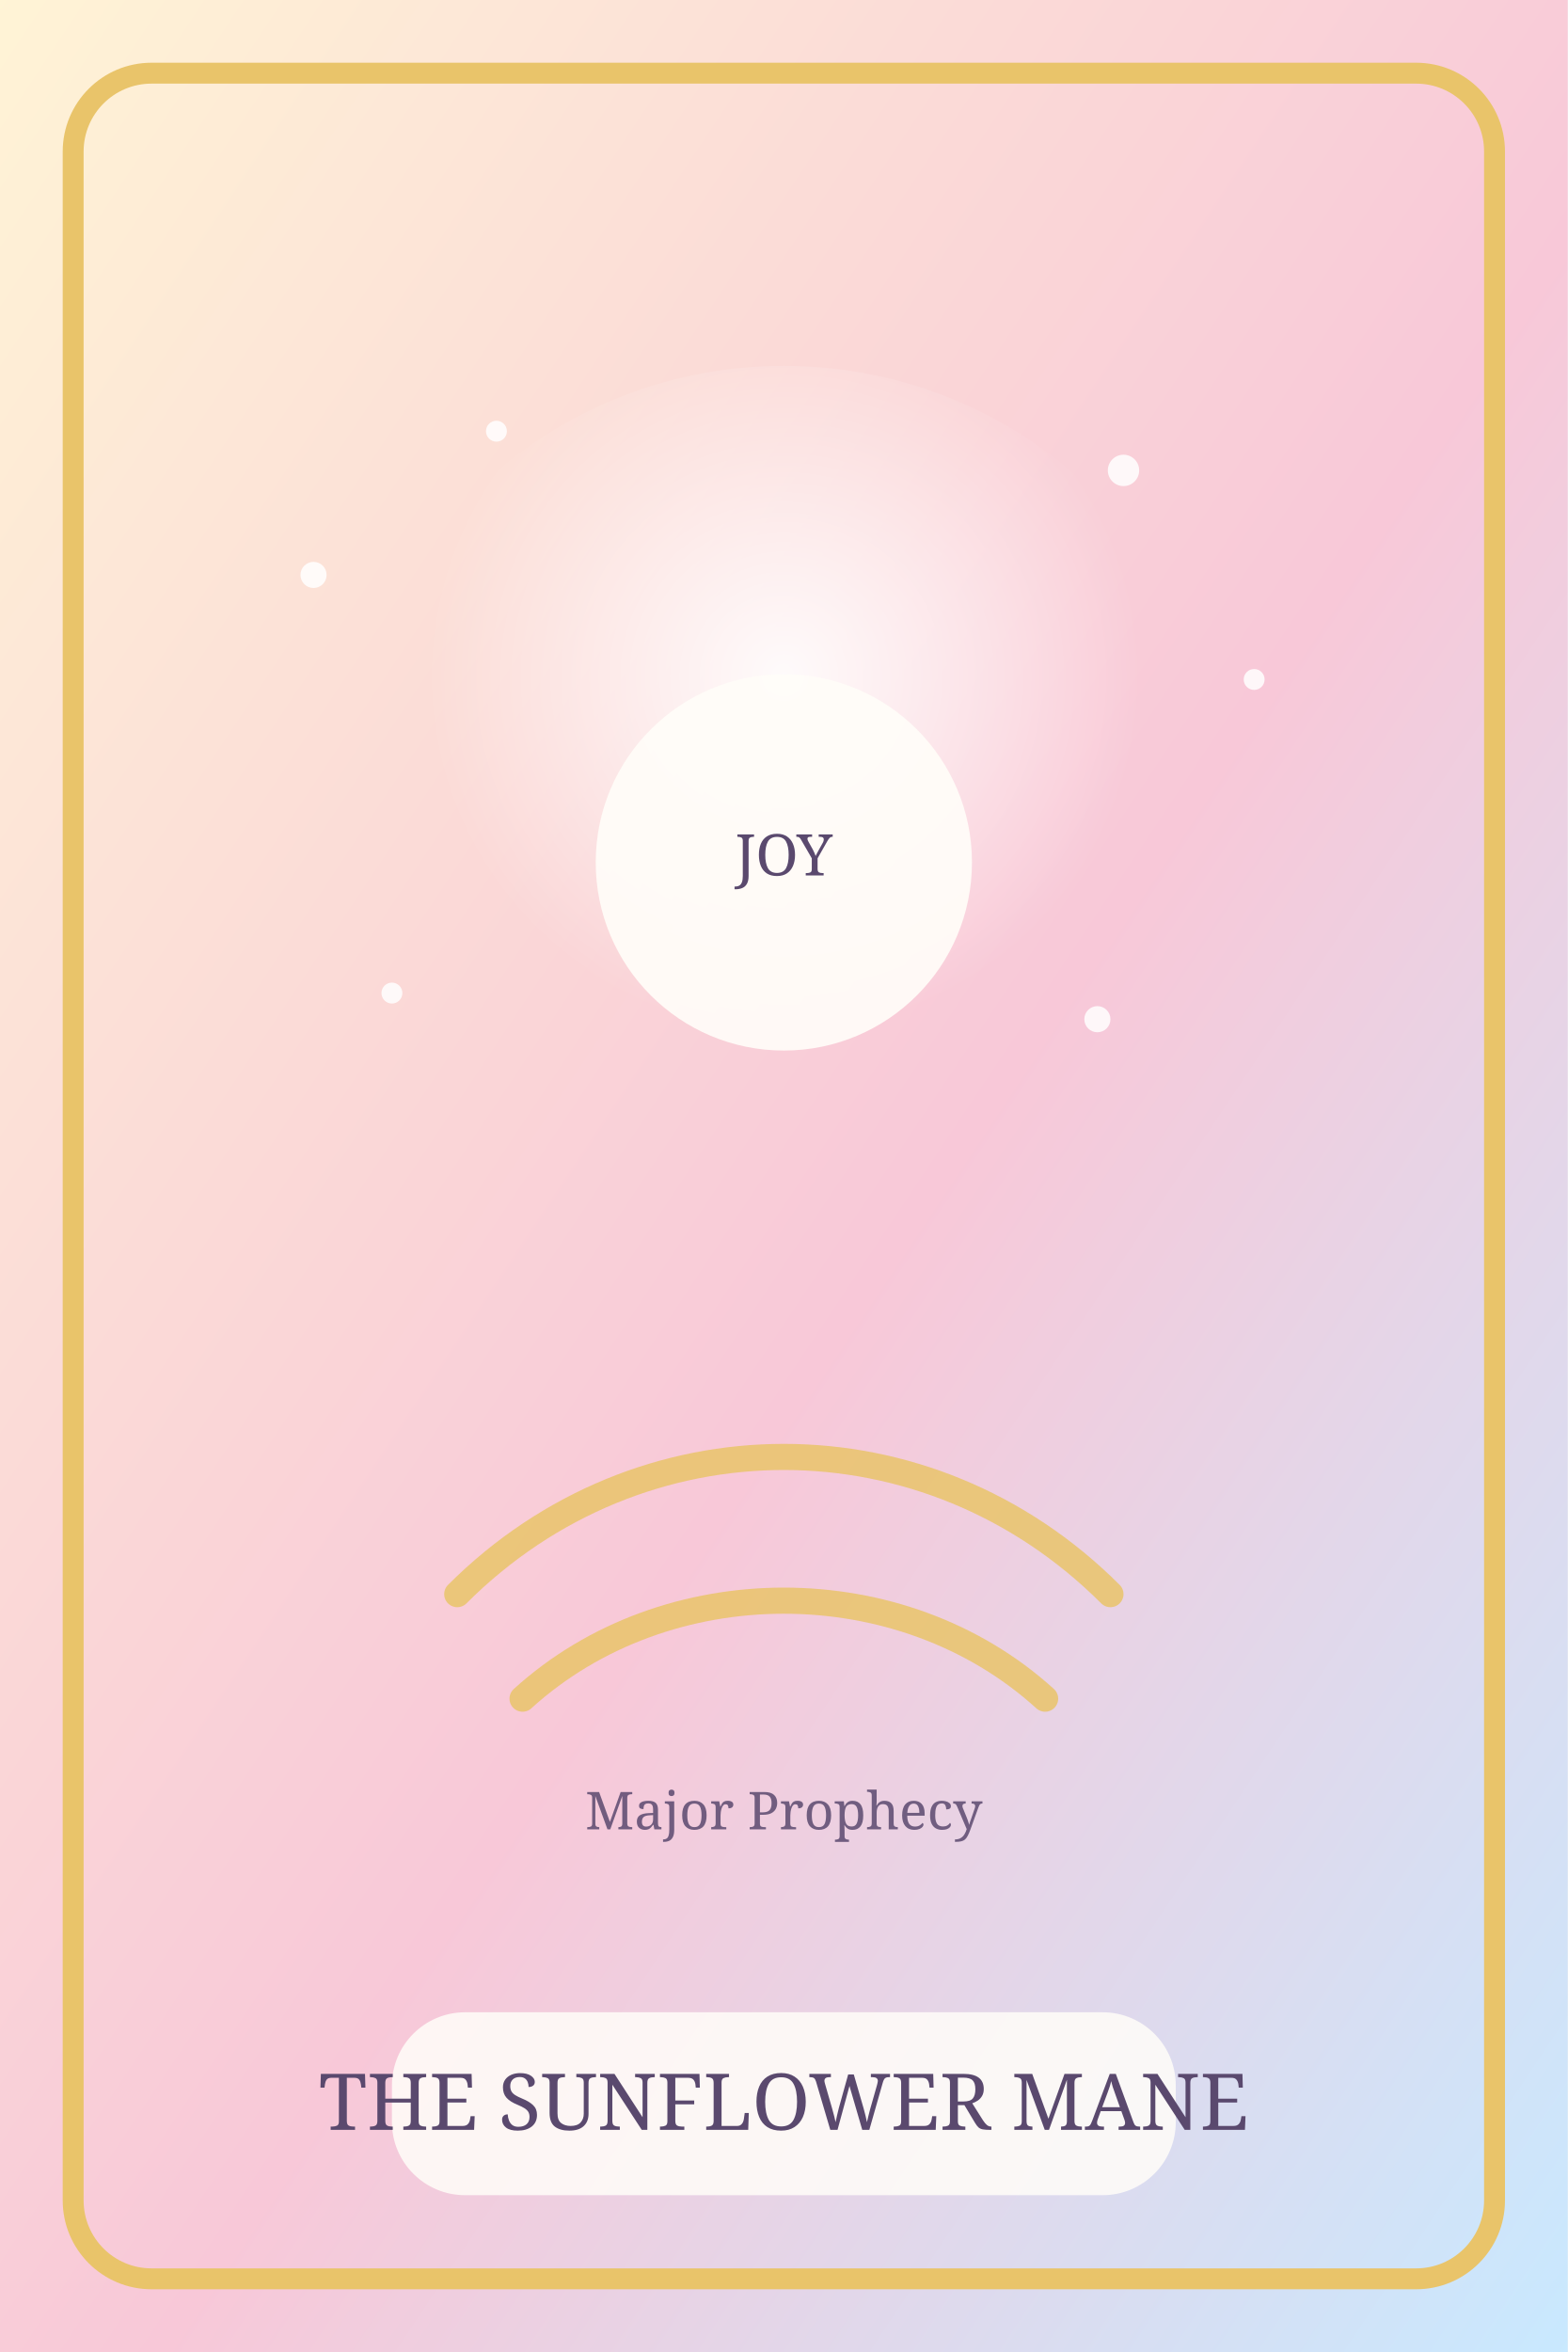
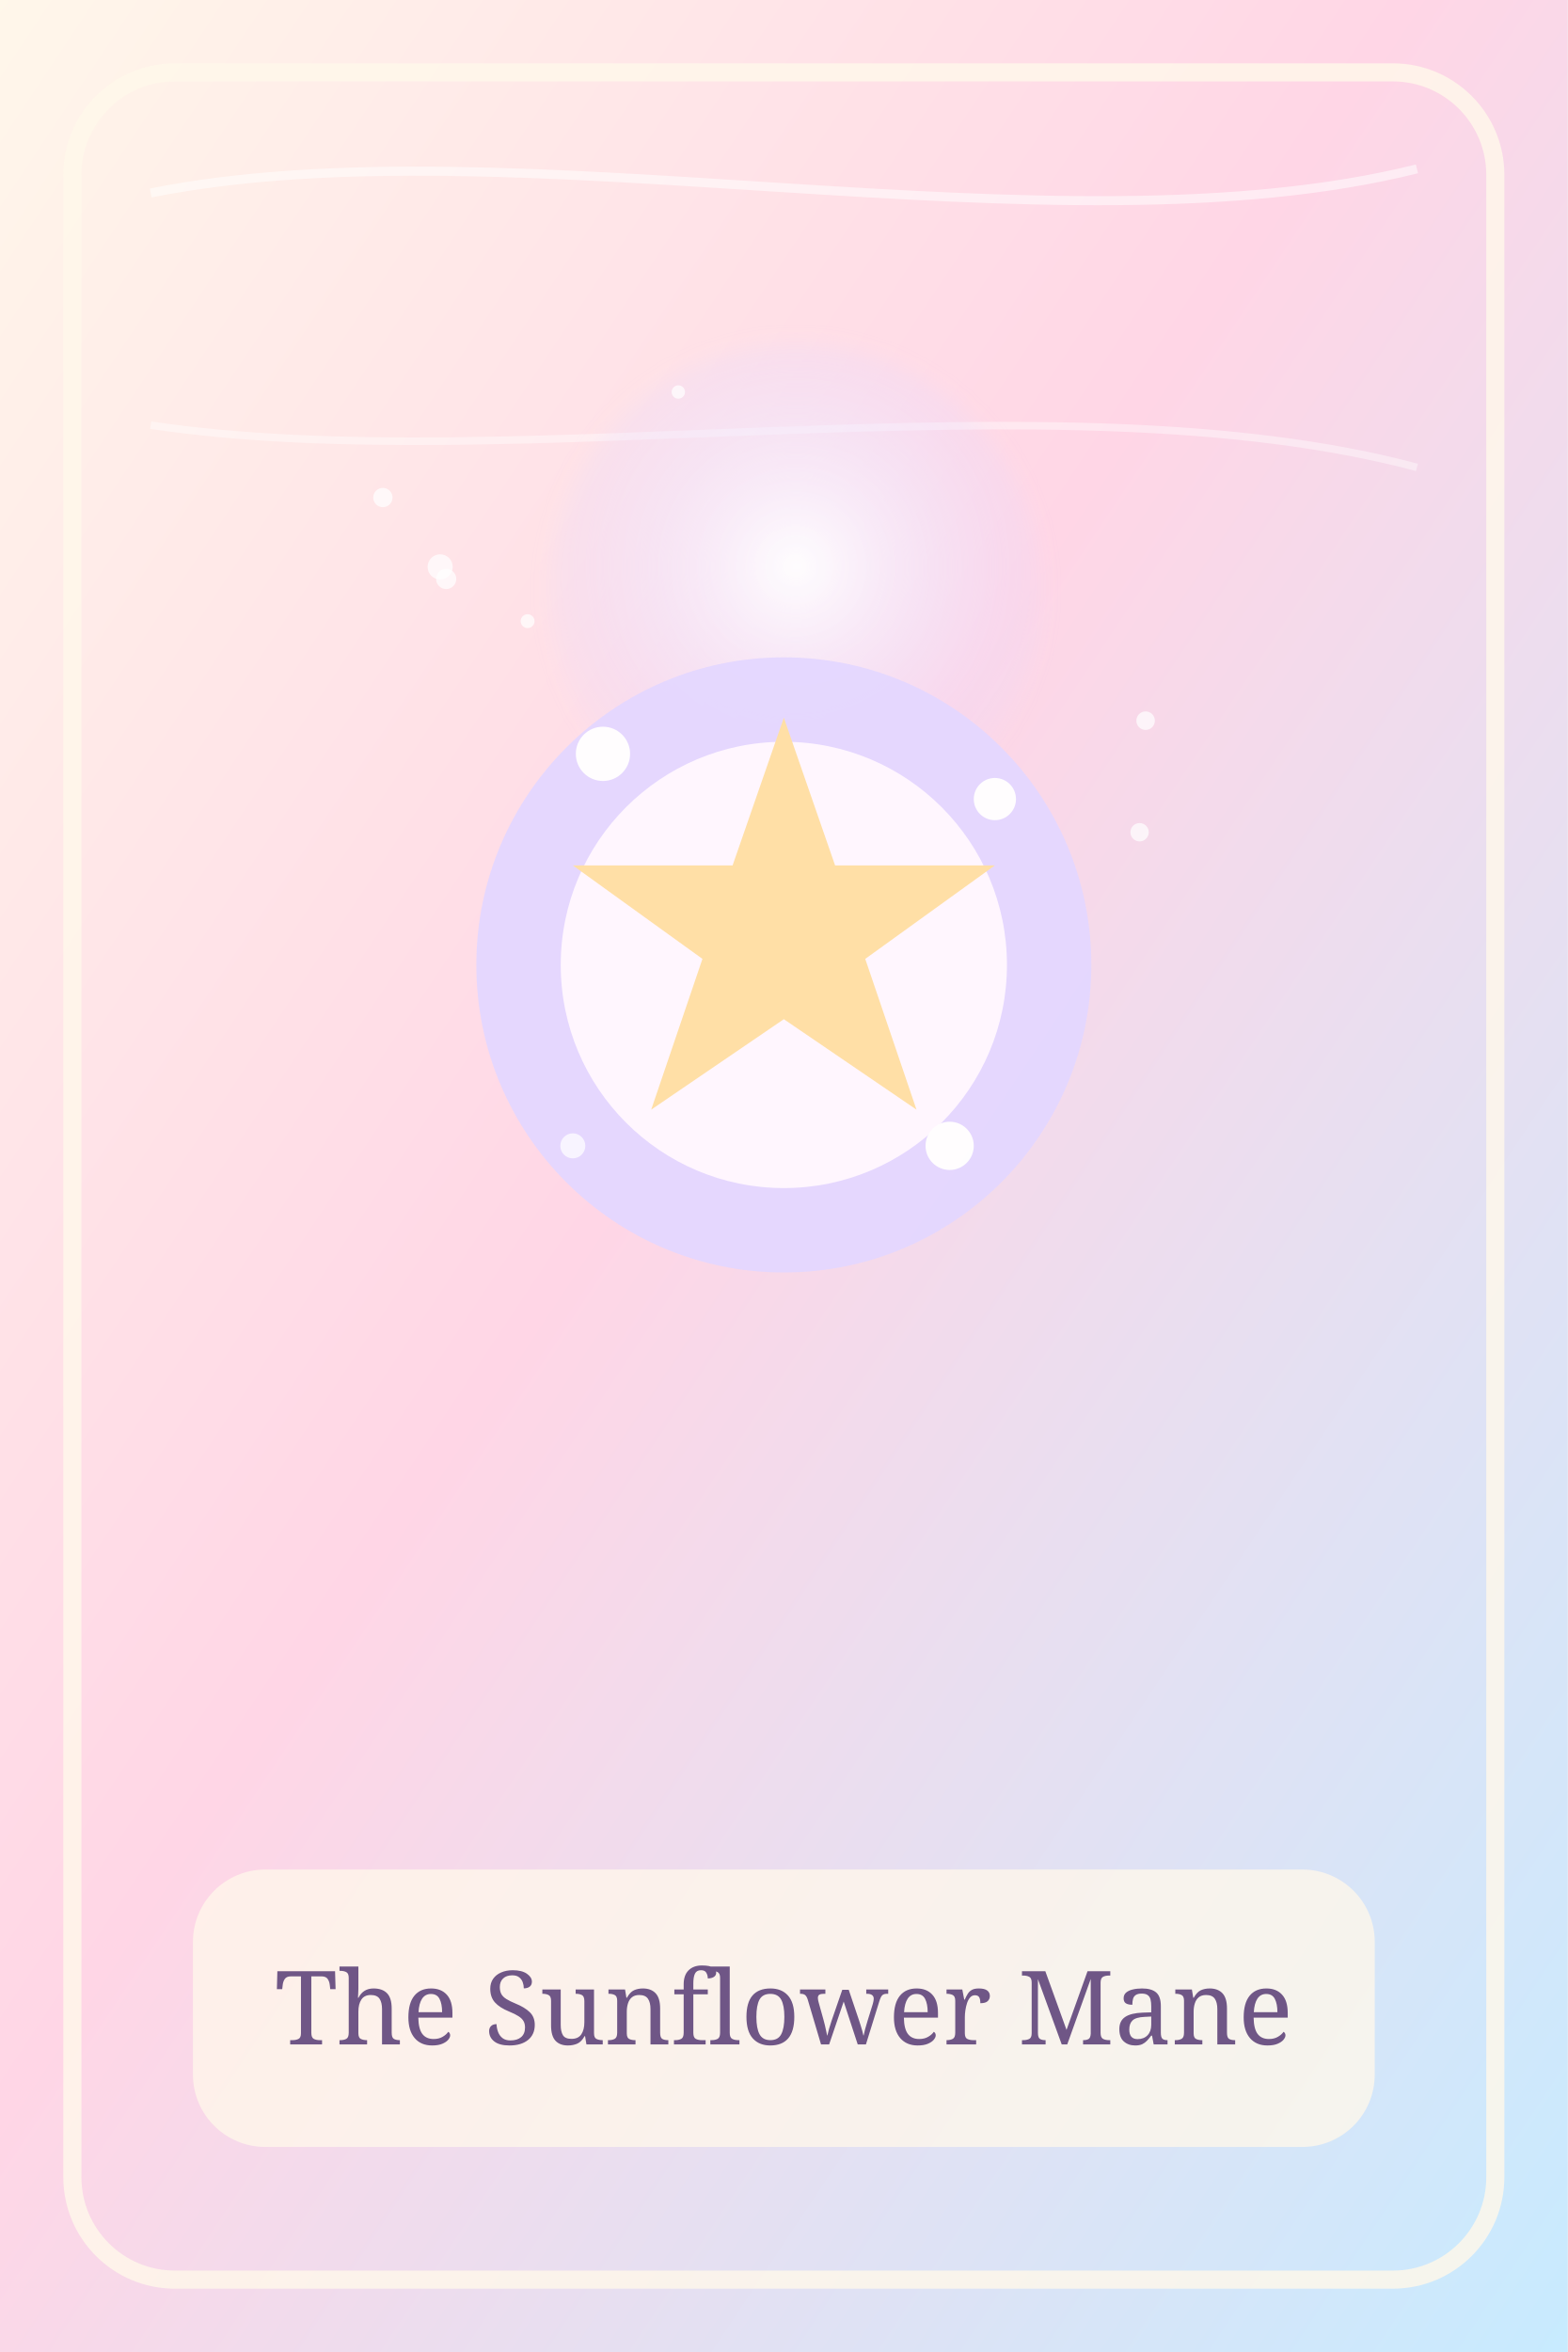
- <svg xmlns="http://www.w3.org/2000/svg" viewBox="0 0 600 900" role="img" aria-label="The Sunflower Mane tarot card art">
+ <svg xmlns="http://www.w3.org/2000/svg" viewBox="0 0 520 780" role="img" aria-labelledby="t d">
  <defs>
    <linearGradient id="bg" x1="0" y1="0" x2="1" y2="1">
-       <stop offset="0%" stop-color="#fff4d6" />
-       <stop offset="55%" stop-color="#f8c8d8" />
-       <stop offset="100%" stop-color="#c8e9ff" />
+       <stop offset="0%" stop-color="#fff7ea" />
+       <stop offset="45%" stop-color="#ffd6e6" />
+       <stop offset="100%" stop-color="#c7ebff" />
    </linearGradient>
-     <radialGradient id="halo" cx="50%" cy="35%" r="40%">
-       <stop offset="0%" stop-color="#ffffff" stop-opacity="0.9" />
-       <stop offset="100%" stop-color="#ffffff" stop-opacity="0" />
+     <radialGradient id="orb" cx="50%" cy="45%" r="50%">
+       <stop offset="0%" stop-color="#ffffff" stop-opacity="0.98" />
+       <stop offset="100%" stop-color="#e4d7ff" stop-opacity="0.15" />
    </radialGradient>
+     <filter id="soft" x="-20%" y="-20%" width="140%" height="140%">
+       <feGaussianBlur stdDeviation="3" />
+     </filter>
  </defs>
-   <rect width="600" height="900" fill="url(#bg)" />
-   <rect x="28" y="28" width="544" height="844" rx="30" fill="none" stroke="#e9c46a" stroke-width="8" />
-   <circle cx="300" cy="310" r="170" fill="url(#halo)" />
-   <g fill="#fff" opacity="0.85">
-     <circle cx="120" cy="220" r="5" />
-     <circle cx="190" cy="165" r="4" />
-     <circle cx="430" cy="180" r="6" />
-     <circle cx="480" cy="260" r="4" />
-     <circle cx="150" cy="380" r="4" />
-     <circle cx="420" cy="390" r="5" />
+   <rect width="520" height="780" fill="url(#bg)" />
+   <rect x="24" y="24" width="472" height="732" rx="34" fill="none" stroke="#fff8ea" stroke-width="6" opacity=".82" />
+   <path d="M50 64 C170 40,350 86,470 56" stroke="#fff" stroke-opacity=".52" stroke-width="3" fill="none" />
+   <path d="M50 141 C170 159,350 123,470 155" stroke="#fff" stroke-opacity=".4" stroke-width="2.5" fill="none" />
+   <circle cx="264" cy="196" r="82" fill="url(#orb)" filter="url(#soft)" />
+   <g opacity="0.95">
+     <circle cx="260" cy="320" r="102" fill="#e4d7ff" />
+     <circle cx="260" cy="320" r="74" fill="#fff8ff" />
+     <path d="M260 238 L277 287 L330 287 L287 318 L304 368 L260 338 L216 368 L233 318 L190 287 L243 287 Z" fill="#ffe0a3" />
+     <circle cx="200" cy="250" r="9" fill="#fff" />
+     <circle cx="330" cy="265" r="7" fill="#fff" />
+     <circle cx="315" cy="380" r="8" fill="#fff" />
  </g>
-   <g stroke="#e9c46a" stroke-width="10" stroke-linecap="round" fill="none" opacity="0.85">
-     <path d="M175 610 C245 540, 355 540, 425 610" />
-     <path d="M200 650 C255 600, 345 600, 400 650" />
+   <g>
+     <circle cx="127" cy="165" r="3.20" fill="#fff" opacity=".72" />
+     <circle cx="225" cy="130" r="2.21" fill="#fff" opacity=".72" />
+     <circle cx="175" cy="206" r="2.30" fill="#fff" opacity=".72" />
+     <circle cx="380" cy="239" r="3.07" fill="#fff" opacity=".72" />
+     <circle cx="190" cy="380" r="4.15" fill="#fff" opacity=".72" />
+     <circle cx="148" cy="192" r="3.35" fill="#fff" opacity=".72" />
+     <circle cx="378" cy="276" r="3.04" fill="#fff" opacity=".72" />
+     <circle cx="146" cy="188" r="4.17" fill="#fff" opacity=".72" />
  </g>
-   <circle cx="300" cy="330" r="72" fill="#fffdf8" opacity="0.92" />
-   <text x="300" y="335" text-anchor="middle" font-family="Georgia, serif" font-size="22" fill="#5a496e">JOY</text>
-   <text x="300" y="700" text-anchor="middle" font-family="Georgia, serif" font-size="20" fill="#5a496e" opacity="0.85">Major Prophecy</text>
-   <rect x="150" y="770" width="300" height="70" rx="28" fill="#fffdf8" opacity="0.86" />
-   <text x="300" y="815" text-anchor="middle" font-family="Georgia, serif" font-size="30" fill="#5a496e">THE SUNFLOWER MANE</text>
+   <rect x="64" y="620" width="392" height="92" rx="24" fill="#fff7ea" opacity=".78" />
+   <text x="260" y="678" text-anchor="middle" font-family="'Cormorant Garamond', Georgia, serif" font-size="34" fill="#6f5686">The Sunflower Mane</text>
</svg>
